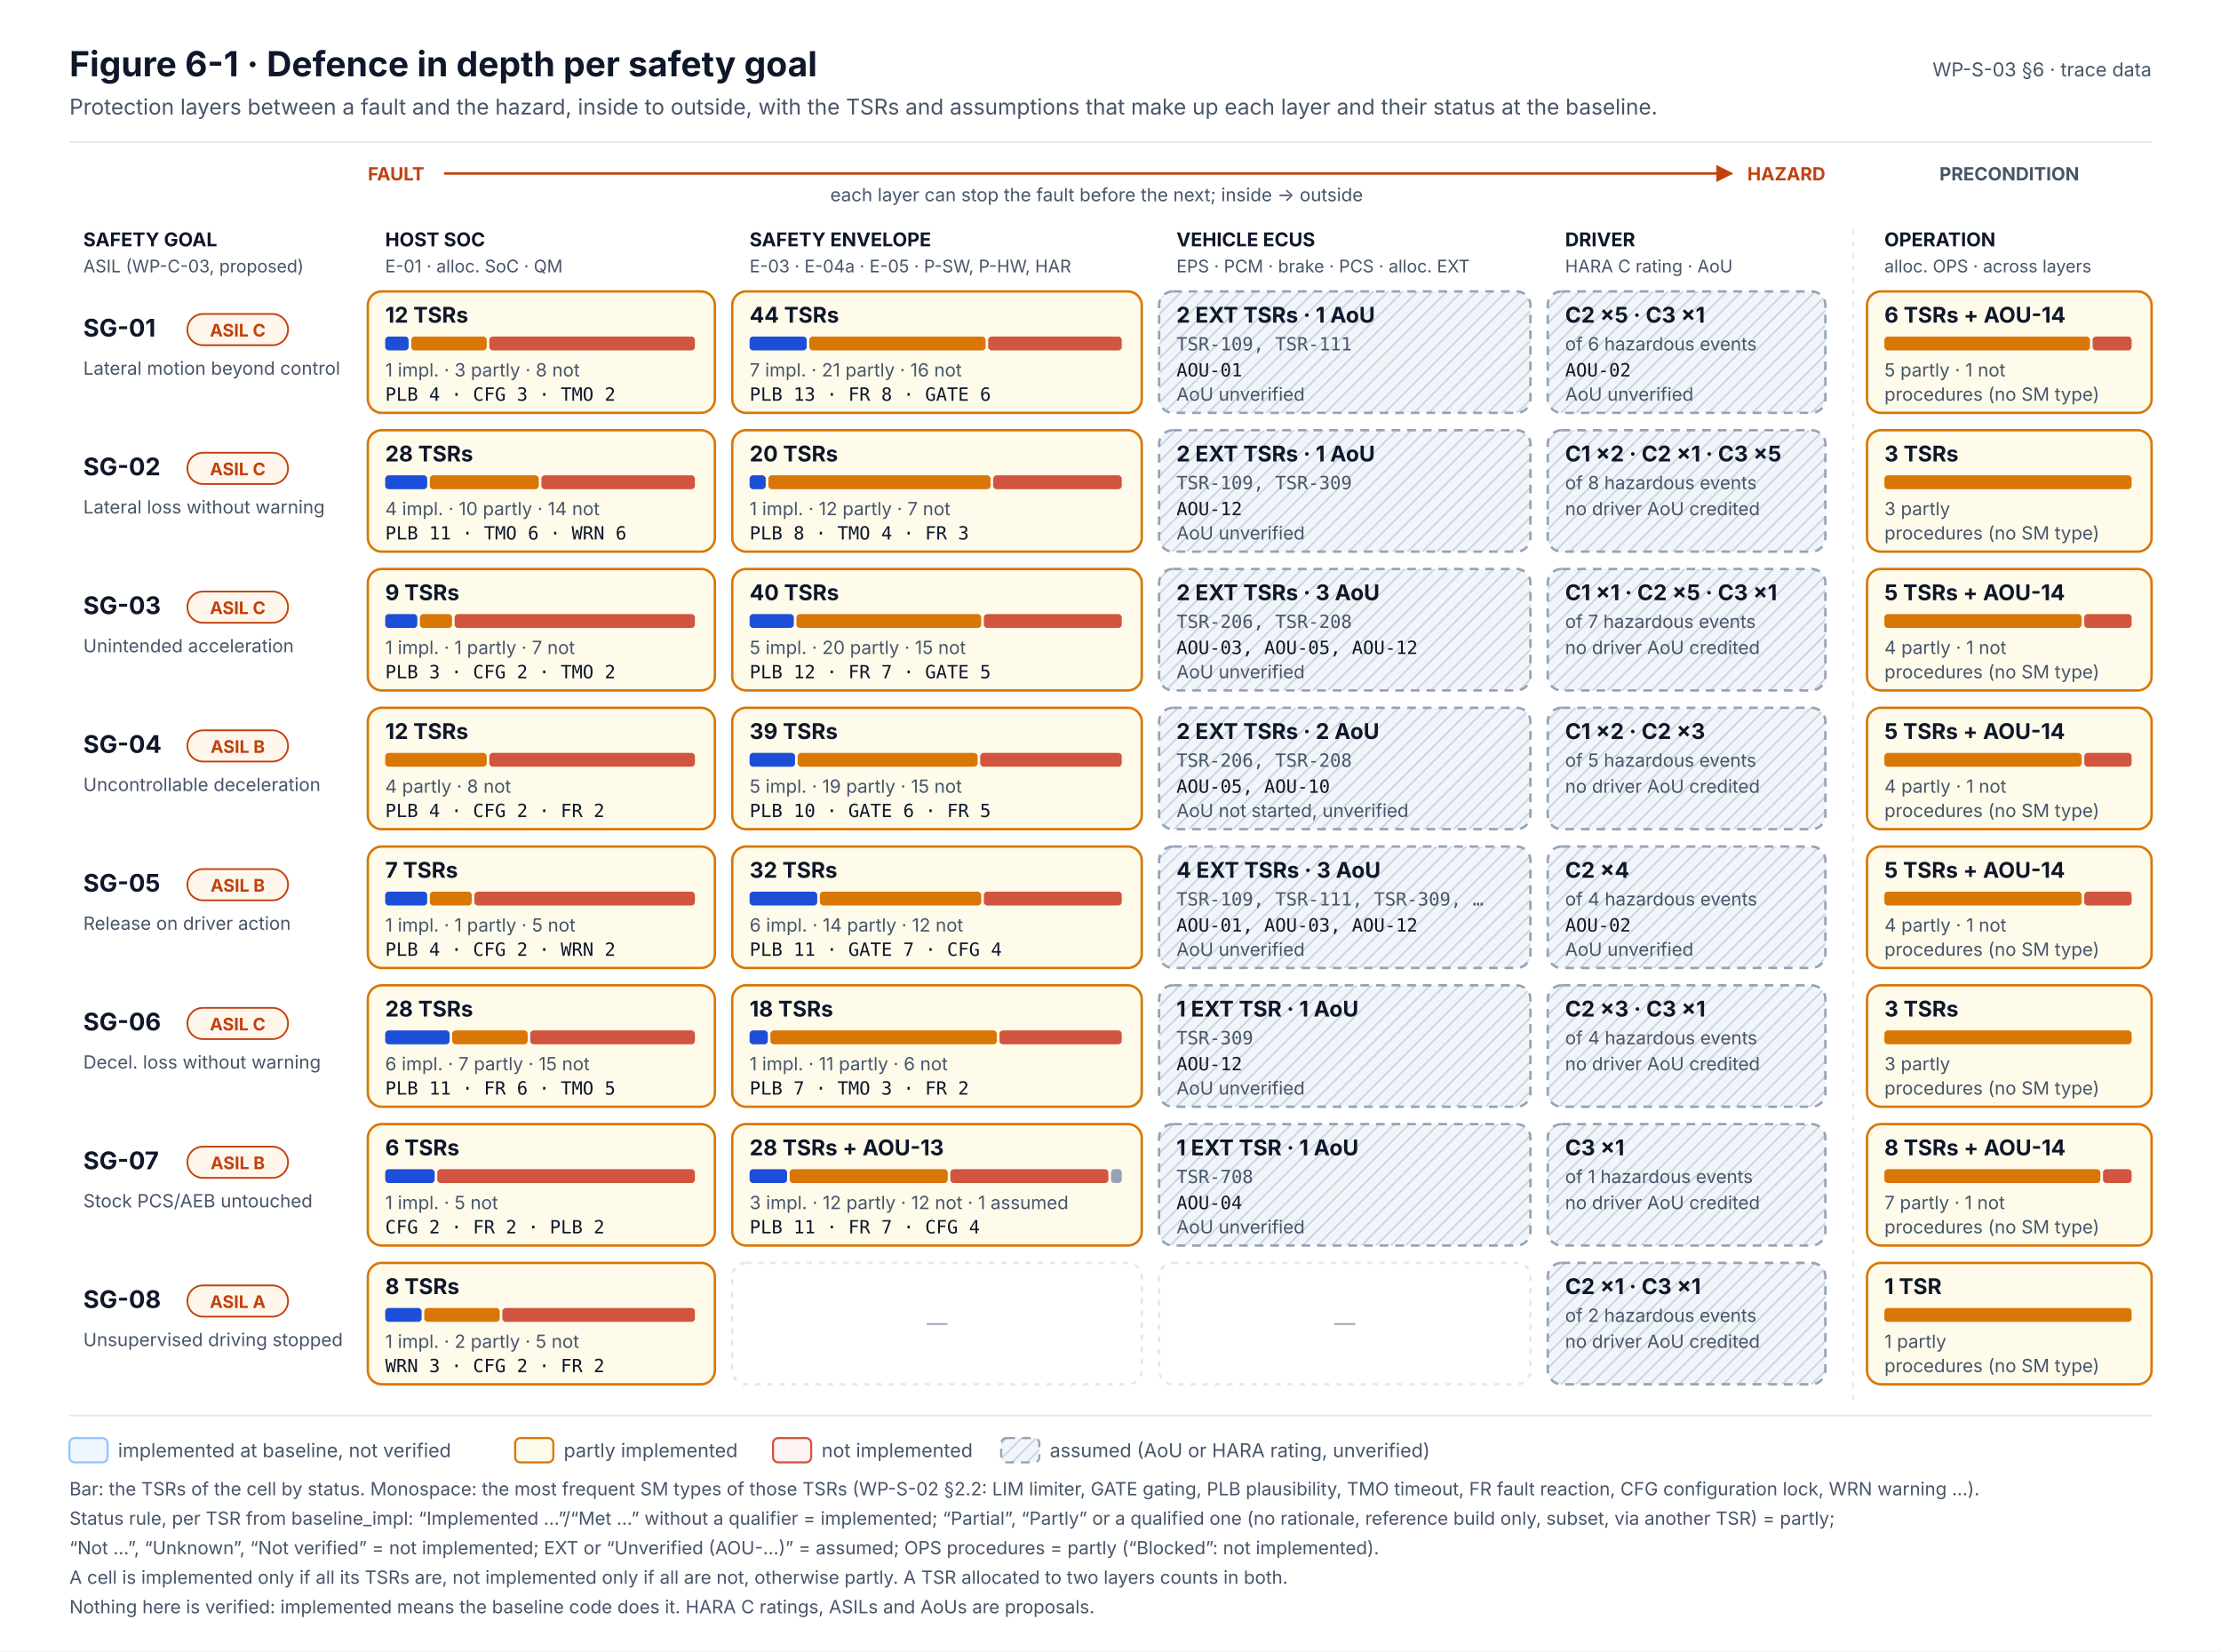
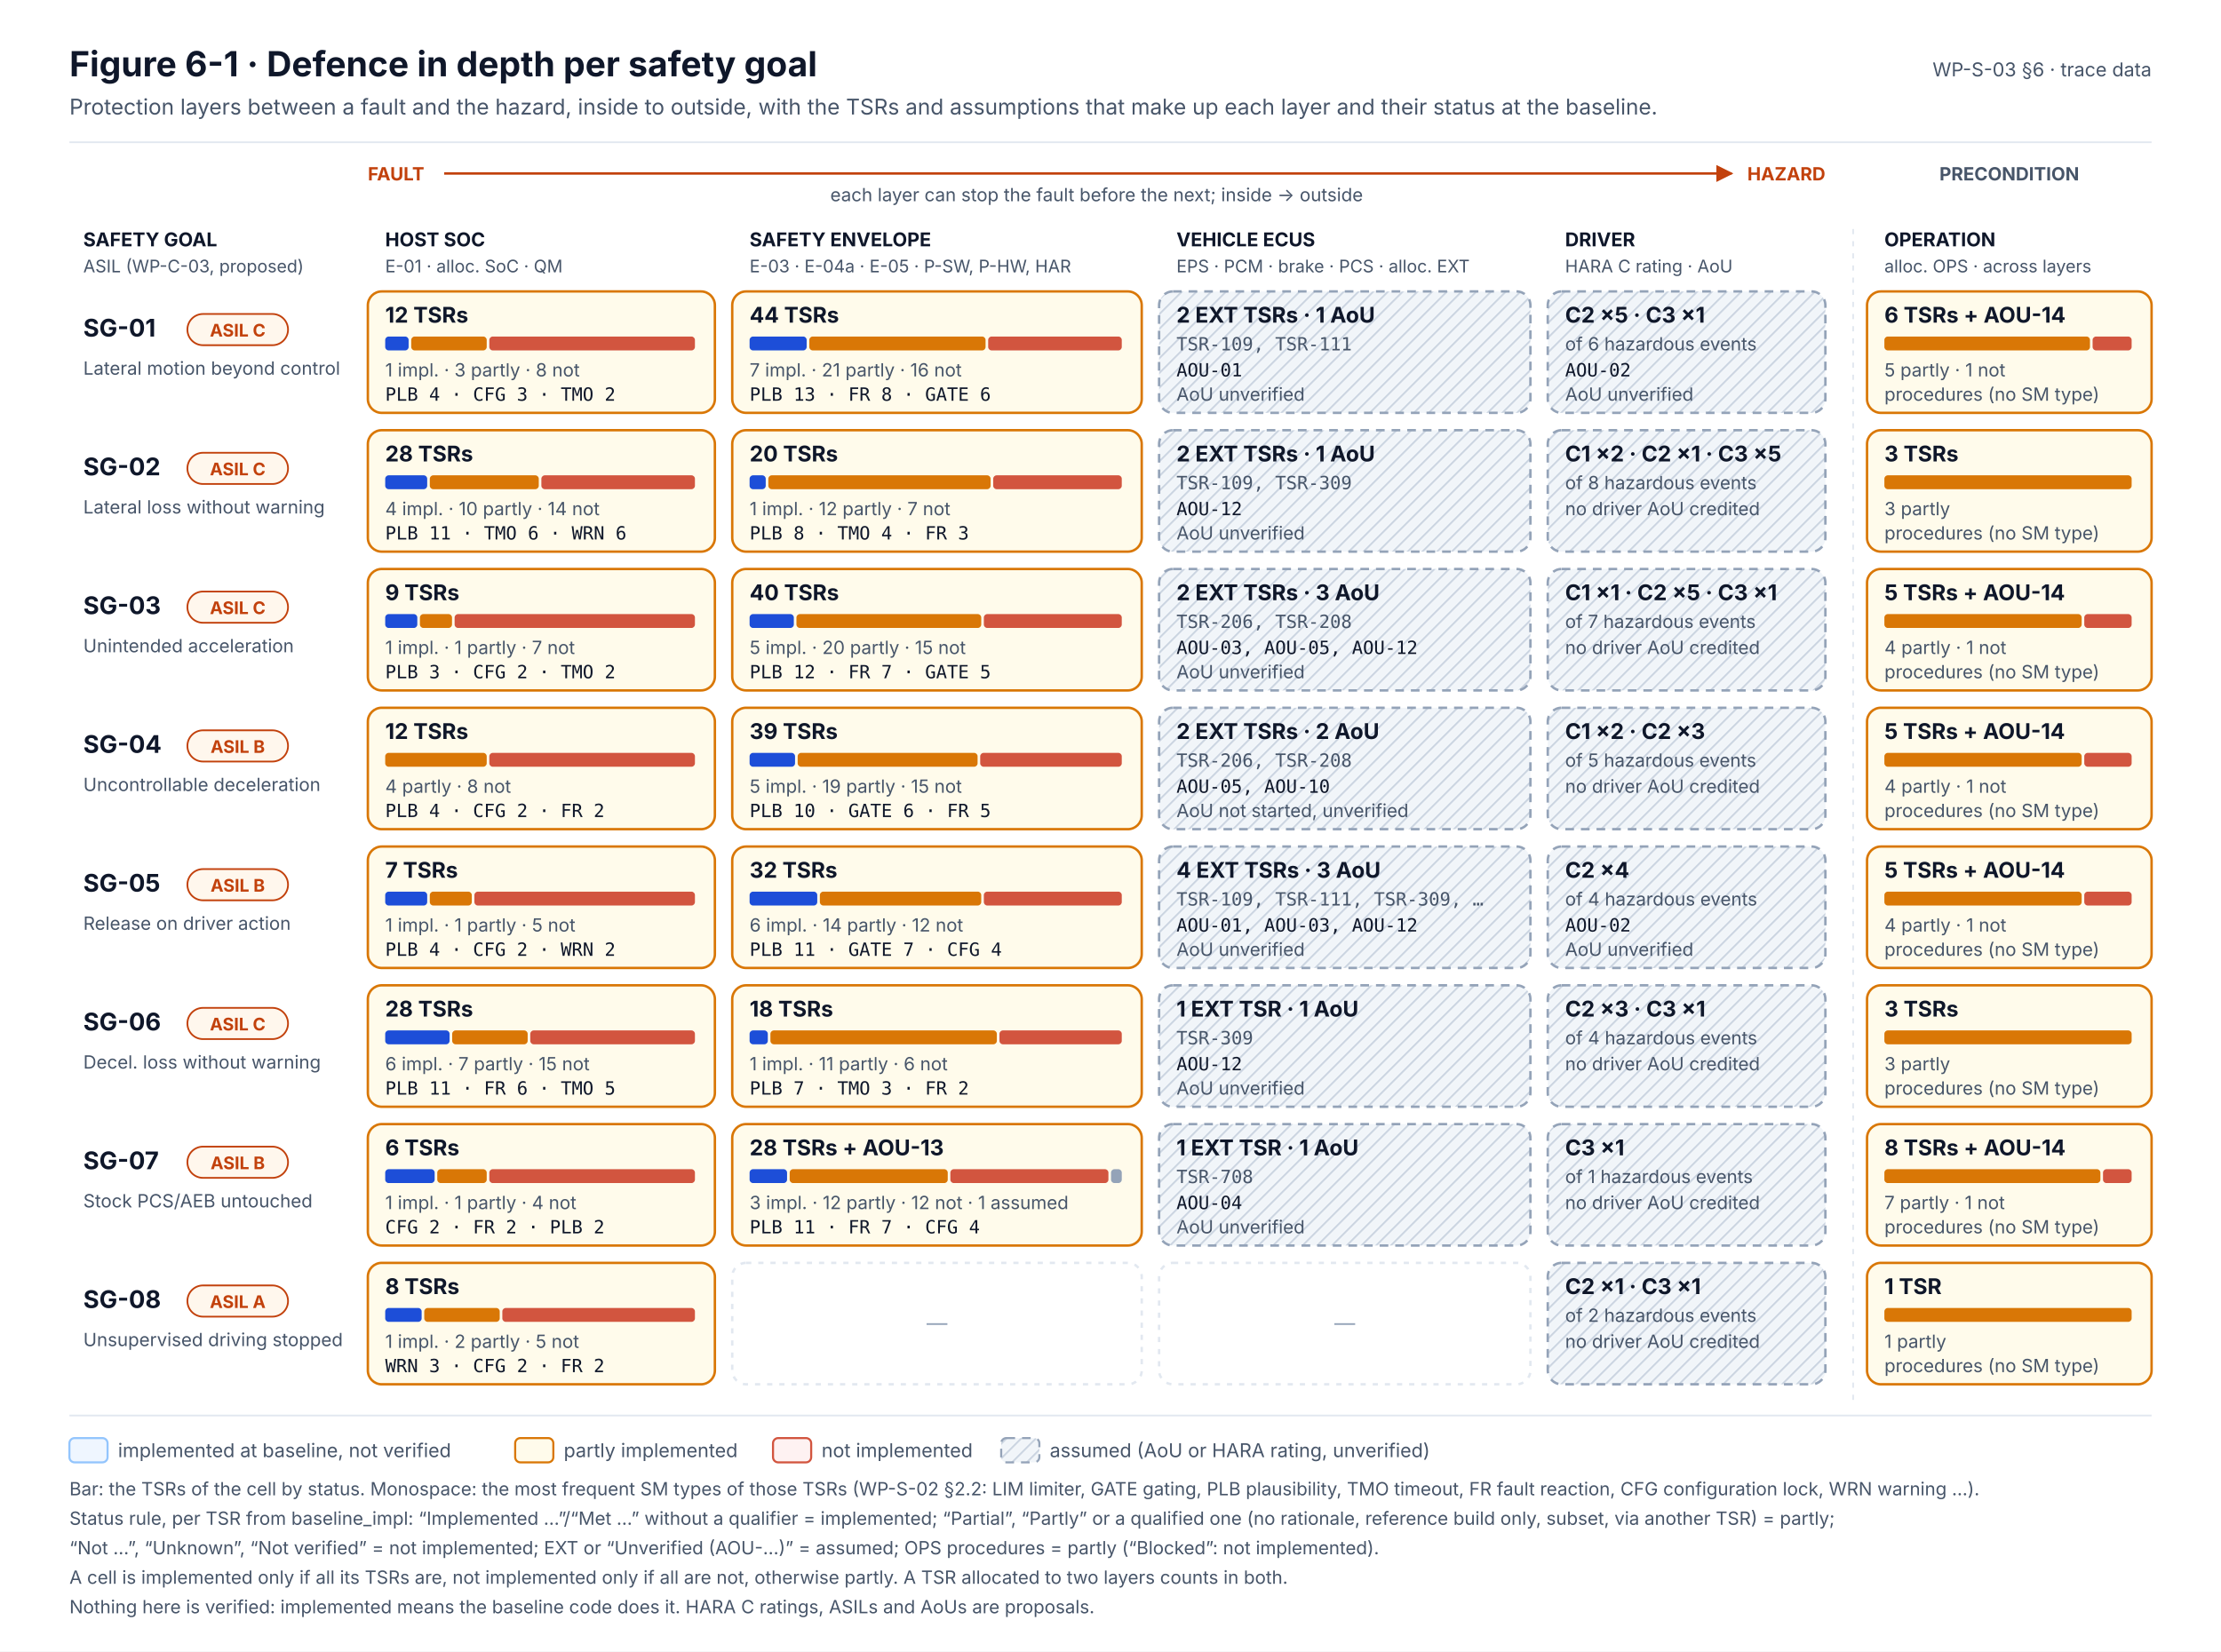
<svg xmlns="http://www.w3.org/2000/svg" width="1280" height="952" viewBox="0 0 1280 952" font-family="Inter, 'Segoe UI', Helvetica, Arial, sans-serif" role="img">
  <defs>
    <marker id="muted" viewBox="0 0 10 10" refX="9" refY="5" markerWidth="7" markerHeight="7" orient="auto-start-reverse">
      <path d="M0,0 L10,5 L0,10 z" fill="#475569" />
    </marker>
    <marker id="safety" viewBox="0 0 10 10" refX="9" refY="5" markerWidth="7" markerHeight="7" orient="auto-start-reverse">
      <path d="M0,0 L10,5 L0,10 z" fill="#C2410C" />
    </marker>
    <pattern id="hatch" width="6" height="6" patternUnits="userSpaceOnUse" patternTransform="rotate(45)">
      <rect width="6" height="6" fill="#F1F5F9" />
      <line x1="0" y1="0" x2="0" y2="6" stroke="#CBD5E1" stroke-width="2" />
    </pattern>
  </defs>
  <rect x="0" y="0" width="1280" height="952" rx="0" fill="#FFFFFF" stroke="none" stroke-width="0" />
  <text x="40" y="44" font-size="20" fill="#0F172A" font-weight="700">Figure 6-1 · Defence in depth per safety goal</text>
  <text x="40" y="66" font-size="12.5" fill="#475569">Protection layers between a fault and the hazard, inside to outside, with the TSRs and assumptions that make up each layer and their status at the baseline.</text>
  <text x="1240" y="44" font-size="11" fill="#475569" text-anchor="end">WP-S-03 §6 · trace data</text>
  <line x1="40" y1="82" x2="1240" y2="82" stroke="#E2E8F0" stroke-width="1" />
  <text x="212" y="104" font-size="10.5" fill="#C2410C" font-weight="700">FAULT</text>
  <text x="1052" y="104" font-size="10.5" fill="#C2410C" font-weight="700" text-anchor="end">HAZARD</text>
  <line x1="256" y1="100" x2="998" y2="100" stroke="#C2410C" stroke-width="1.4" marker-end="url(#safety)" />
  <text x="632" y="116" font-size="10.5" fill="#475569" text-anchor="middle">each layer can stop the fault before the next; inside → outside</text>
  <text x="1158" y="104" font-size="10.5" fill="#475569" font-weight="700" text-anchor="middle">PRECONDITION</text>
  <text x="222" y="142" font-size="11" fill="#0F172A" font-weight="700">HOST SOC</text>
  <text x="222" y="157" font-size="10" fill="#475569">E-01 · alloc. SoC · QM</text>
  <text x="432" y="142" font-size="11" fill="#0F172A" font-weight="700">SAFETY ENVELOPE</text>
  <text x="432" y="157" font-size="10" fill="#475569">E-03 · E-04a · E-05 · P-SW, P-HW, HAR</text>
  <text x="678" y="142" font-size="11" fill="#0F172A" font-weight="700">VEHICLE ECUS</text>
  <text x="678" y="157" font-size="10" fill="#475569">EPS · PCM · brake · PCS · alloc. EXT</text>
  <text x="902" y="142" font-size="11" fill="#0F172A" font-weight="700">DRIVER</text>
  <text x="902" y="157" font-size="10" fill="#475569">HARA C rating · AoU</text>
  <text x="1086" y="142" font-size="11" fill="#0F172A" font-weight="700">OPERATION</text>
  <text x="1086" y="157" font-size="10" fill="#475569">alloc. OPS · across layers</text>
  <text x="48" y="142" font-size="11" fill="#0F172A" font-weight="700">SAFETY GOAL</text>
  <text x="48" y="157" font-size="10" fill="#475569">ASIL (WP-C-03, proposed)</text>
  <line x1="1068" y1="132" x2="1068" y2="808" stroke="#E2E8F0" stroke-width="1" stroke-dasharray="3 4" />
  <text x="48" y="194" font-size="14" fill="#0F172A" font-weight="700">SG-01</text>
  <rect x="108" y="181" width="58" height="18" rx="9" fill="#FFF7ED" stroke="#C2410C" stroke-width="1" />
  <text x="137" y="194" font-size="10" fill="#C2410C" font-weight="700" text-anchor="middle">ASIL C</text>
  <text x="48" y="216" font-size="10.5" fill="#475569">Lateral motion beyond control</text>
  <rect x="212" y="168" width="200" height="70" rx="8" fill="#FFFBEB" stroke="#D97706" stroke-width="1.4" />
  <text x="222" y="186" font-size="12.5" fill="#0F172A" font-weight="700">12 TSRs</text>
  <rect x="222" y="194" width="13.5" height="8" rx="2" fill="#1D4ED8" stroke="none" stroke-width="0" />
  <rect x="237" y="194" width="43.5" height="8" rx="2" fill="#D97706" stroke="none" stroke-width="0" />
  <rect x="282" y="194" width="118.5" height="8" rx="2" fill="#D2553F" stroke="none" stroke-width="0" />
  <text x="222" y="217" font-size="10.5" fill="#475569">1 impl. · 3 partly · 8 not</text>
  <text x="222" y="231" font-size="10.5" fill="#0F172A" font-family="'JetBrains Mono', 'SFMono-Regular', Menlo, Consolas, monospace">PLB 4 · CFG 3 · TMO 2</text>
  <rect x="422" y="168" width="236" height="70" rx="8" fill="#FFFBEB" stroke="#D97706" stroke-width="1.4" />
  <text x="432" y="186" font-size="12.5" fill="#0F172A" font-weight="700">44 TSRs</text>
  <rect x="432" y="194" width="32.9" height="8" rx="2" fill="#1D4ED8" stroke="none" stroke-width="0" />
  <rect x="466.4" y="194" width="101.6" height="8" rx="2" fill="#D97706" stroke="none" stroke-width="0" />
  <rect x="569.5" y="194" width="77" height="8" rx="2" fill="#D2553F" stroke="none" stroke-width="0" />
  <text x="432" y="217" font-size="10.5" fill="#475569">7 impl. · 21 partly · 16 not</text>
  <text x="432" y="231" font-size="10.5" fill="#0F172A" font-family="'JetBrains Mono', 'SFMono-Regular', Menlo, Consolas, monospace">PLB 13 · FR 8 · GATE 6</text>
  <rect x="1076" y="168" width="164" height="70" rx="8" fill="#FFFBEB" stroke="#D97706" stroke-width="1.4" />
  <text x="1086" y="186" font-size="12.5" fill="#0F172A" font-weight="700">6 TSRs + AOU-14</text>
  <rect x="1086" y="194" width="118.5" height="8" rx="2" fill="#D97706" stroke="none" stroke-width="0" />
  <rect x="1206" y="194" width="22.5" height="8" rx="2" fill="#D2553F" stroke="none" stroke-width="0" />
  <text x="1086" y="217" font-size="10.5" fill="#475569">5 partly · 1 not</text>
  <text x="1086" y="231" font-size="10.5" fill="#475569">procedures (no SM type)</text>
  <rect x="668" y="168" width="214" height="70" rx="8" fill="url(#hatch)" stroke="#94A3B8" stroke-width="1.4" stroke-dasharray="5 4" />
  <text x="678" y="186" font-size="12.5" fill="#0F172A" font-weight="700">2 EXT TSRs · 1 AoU</text>
  <text x="678" y="202" font-size="10.5" fill="#475569" font-family="'JetBrains Mono', 'SFMono-Regular', Menlo, Consolas, monospace">TSR-109, TSR-111</text>
  <text x="678" y="217" font-size="10.5" fill="#0F172A" font-family="'JetBrains Mono', 'SFMono-Regular', Menlo, Consolas, monospace">AOU-01</text>
  <text x="678" y="231" font-size="10.5" fill="#475569">AoU unverified</text>
  <rect x="892" y="168" width="160" height="70" rx="8" fill="url(#hatch)" stroke="#94A3B8" stroke-width="1.4" stroke-dasharray="5 4" />
  <text x="902" y="186" font-size="12.5" fill="#0F172A" font-weight="700">C2 ×5 · C3 ×1</text>
  <text x="902" y="202" font-size="10.5" fill="#475569">of 6 hazardous events</text>
  <text x="902" y="217" font-size="10.5" fill="#0F172A" font-family="'JetBrains Mono', 'SFMono-Regular', Menlo, Consolas, monospace">AOU-02</text>
  <text x="902" y="231" font-size="10.5" fill="#475569">AoU unverified</text>
  <text x="48" y="274" font-size="14" fill="#0F172A" font-weight="700">SG-02</text>
  <rect x="108" y="261" width="58" height="18" rx="9" fill="#FFF7ED" stroke="#C2410C" stroke-width="1" />
  <text x="137" y="274" font-size="10" fill="#C2410C" font-weight="700" text-anchor="middle">ASIL C</text>
  <text x="48" y="296" font-size="10.5" fill="#475569">Lateral loss without warning</text>
  <rect x="212" y="248" width="200" height="70" rx="8" fill="#FFFBEB" stroke="#D97706" stroke-width="1.4" />
  <text x="222" y="266" font-size="12.5" fill="#0F172A" font-weight="700">28 TSRs</text>
  <rect x="222" y="274" width="24.2" height="8" rx="2" fill="#1D4ED8" stroke="none" stroke-width="0" />
  <rect x="247.7" y="274" width="62.8" height="8" rx="2" fill="#D97706" stroke="none" stroke-width="0" />
  <rect x="312" y="274" width="88.5" height="8" rx="2" fill="#D2553F" stroke="none" stroke-width="0" />
  <text x="222" y="297" font-size="10.5" fill="#475569">4 impl. · 10 partly · 14 not</text>
  <text x="222" y="311" font-size="10.5" fill="#0F172A" font-family="'JetBrains Mono', 'SFMono-Regular', Menlo, Consolas, monospace">PLB 11 · TMO 6 · WRN 6</text>
  <rect x="422" y="248" width="236" height="70" rx="8" fill="#FFFBEB" stroke="#D97706" stroke-width="1.4" />
  <text x="432" y="266" font-size="12.5" fill="#0F172A" font-weight="700">20 TSRs</text>
  <rect x="432" y="274" width="9.3" height="8" rx="2" fill="#1D4ED8" stroke="none" stroke-width="0" />
  <rect x="442.8" y="274" width="128.1" height="8" rx="2" fill="#D97706" stroke="none" stroke-width="0" />
  <rect x="572.4" y="274" width="74.1" height="8" rx="2" fill="#D2553F" stroke="none" stroke-width="0" />
  <text x="432" y="297" font-size="10.5" fill="#475569">1 impl. · 12 partly · 7 not</text>
  <text x="432" y="311" font-size="10.5" fill="#0F172A" font-family="'JetBrains Mono', 'SFMono-Regular', Menlo, Consolas, monospace">PLB 8 · TMO 4 · FR 3</text>
  <rect x="1076" y="248" width="164" height="70" rx="8" fill="#FFFBEB" stroke="#D97706" stroke-width="1.4" />
  <text x="1086" y="266" font-size="12.5" fill="#0F172A" font-weight="700">3 TSRs</text>
  <rect x="1086" y="274" width="142.5" height="8" rx="2" fill="#D97706" stroke="none" stroke-width="0" />
  <text x="1086" y="297" font-size="10.5" fill="#475569">3 partly</text>
  <text x="1086" y="311" font-size="10.5" fill="#475569">procedures (no SM type)</text>
  <rect x="668" y="248" width="214" height="70" rx="8" fill="url(#hatch)" stroke="#94A3B8" stroke-width="1.4" stroke-dasharray="5 4" />
  <text x="678" y="266" font-size="12.5" fill="#0F172A" font-weight="700">2 EXT TSRs · 1 AoU</text>
  <text x="678" y="282" font-size="10.5" fill="#475569" font-family="'JetBrains Mono', 'SFMono-Regular', Menlo, Consolas, monospace">TSR-109, TSR-309</text>
  <text x="678" y="297" font-size="10.5" fill="#0F172A" font-family="'JetBrains Mono', 'SFMono-Regular', Menlo, Consolas, monospace">AOU-12</text>
  <text x="678" y="311" font-size="10.5" fill="#475569">AoU unverified</text>
  <rect x="892" y="248" width="160" height="70" rx="8" fill="url(#hatch)" stroke="#94A3B8" stroke-width="1.4" stroke-dasharray="5 4" />
  <text x="902" y="266" font-size="12.5" fill="#0F172A" font-weight="700">C1 ×2 · C2 ×1 · C3 ×5</text>
  <text x="902" y="282" font-size="10.5" fill="#475569">of 8 hazardous events</text>
  <text x="902" y="297" font-size="10.5" fill="#475569">no driver AoU credited</text>
  <text x="48" y="354" font-size="14" fill="#0F172A" font-weight="700">SG-03</text>
  <rect x="108" y="341" width="58" height="18" rx="9" fill="#FFF7ED" stroke="#C2410C" stroke-width="1" />
  <text x="137" y="354" font-size="10" fill="#C2410C" font-weight="700" text-anchor="middle">ASIL C</text>
  <text x="48" y="376" font-size="10.5" fill="#475569">Unintended acceleration</text>
  <rect x="212" y="328" width="200" height="70" rx="8" fill="#FFFBEB" stroke="#D97706" stroke-width="1.4" />
  <text x="222" y="346" font-size="12.5" fill="#0F172A" font-weight="700">9 TSRs</text>
  <rect x="222" y="354" width="18.5" height="8" rx="2" fill="#1D4ED8" stroke="none" stroke-width="0" />
  <rect x="242" y="354" width="18.5" height="8" rx="2" fill="#D97706" stroke="none" stroke-width="0" />
  <rect x="262" y="354" width="138.5" height="8" rx="2" fill="#D2553F" stroke="none" stroke-width="0" />
  <text x="222" y="377" font-size="10.5" fill="#475569">1 impl. · 1 partly · 7 not</text>
  <text x="222" y="391" font-size="10.5" fill="#0F172A" font-family="'JetBrains Mono', 'SFMono-Regular', Menlo, Consolas, monospace">PLB 3 · CFG 2 · TMO 2</text>
  <rect x="422" y="328" width="236" height="70" rx="8" fill="#FFFBEB" stroke="#D97706" stroke-width="1.4" />
  <text x="432" y="346" font-size="12.5" fill="#0F172A" font-weight="700">40 TSRs</text>
  <rect x="432" y="354" width="25.5" height="8" rx="2" fill="#1D4ED8" stroke="none" stroke-width="0" />
  <rect x="459" y="354" width="106.5" height="8" rx="2" fill="#D97706" stroke="none" stroke-width="0" />
  <rect x="567" y="354" width="79.5" height="8" rx="2" fill="#D2553F" stroke="none" stroke-width="0" />
  <text x="432" y="377" font-size="10.5" fill="#475569">5 impl. · 20 partly · 15 not</text>
  <text x="432" y="391" font-size="10.5" fill="#0F172A" font-family="'JetBrains Mono', 'SFMono-Regular', Menlo, Consolas, monospace">PLB 12 · FR 7 · GATE 5</text>
  <rect x="1076" y="328" width="164" height="70" rx="8" fill="#FFFBEB" stroke="#D97706" stroke-width="1.4" />
  <text x="1086" y="346" font-size="12.5" fill="#0F172A" font-weight="700">5 TSRs + AOU-14</text>
  <rect x="1086" y="354" width="113.7" height="8" rx="2" fill="#D97706" stroke="none" stroke-width="0" />
  <rect x="1201.2" y="354" width="27.3" height="8" rx="2" fill="#D2553F" stroke="none" stroke-width="0" />
  <text x="1086" y="377" font-size="10.5" fill="#475569">4 partly · 1 not</text>
  <text x="1086" y="391" font-size="10.5" fill="#475569">procedures (no SM type)</text>
  <rect x="668" y="328" width="214" height="70" rx="8" fill="url(#hatch)" stroke="#94A3B8" stroke-width="1.4" stroke-dasharray="5 4" />
  <text x="678" y="346" font-size="12.5" fill="#0F172A" font-weight="700">2 EXT TSRs · 3 AoU</text>
  <text x="678" y="362" font-size="10.5" fill="#475569" font-family="'JetBrains Mono', 'SFMono-Regular', Menlo, Consolas, monospace">TSR-206, TSR-208</text>
  <text x="678" y="377" font-size="10.5" fill="#0F172A" font-family="'JetBrains Mono', 'SFMono-Regular', Menlo, Consolas, monospace">AOU-03, AOU-05, AOU-12</text>
  <text x="678" y="391" font-size="10.5" fill="#475569">AoU unverified</text>
  <rect x="892" y="328" width="160" height="70" rx="8" fill="url(#hatch)" stroke="#94A3B8" stroke-width="1.4" stroke-dasharray="5 4" />
  <text x="902" y="346" font-size="12.5" fill="#0F172A" font-weight="700">C1 ×1 · C2 ×5 · C3 ×1</text>
  <text x="902" y="362" font-size="10.5" fill="#475569">of 7 hazardous events</text>
  <text x="902" y="377" font-size="10.5" fill="#475569">no driver AoU credited</text>
  <text x="48" y="434" font-size="14" fill="#0F172A" font-weight="700">SG-04</text>
  <rect x="108" y="421" width="58" height="18" rx="9" fill="#FFF7ED" stroke="#C2410C" stroke-width="1" />
  <text x="137" y="434" font-size="10" fill="#C2410C" font-weight="700" text-anchor="middle">ASIL B</text>
  <text x="48" y="456" font-size="10.5" fill="#475569">Uncontrollable deceleration</text>
  <rect x="212" y="408" width="200" height="70" rx="8" fill="#FFFBEB" stroke="#D97706" stroke-width="1.4" />
  <text x="222" y="426" font-size="12.5" fill="#0F172A" font-weight="700">12 TSRs</text>
  <rect x="222" y="434" width="58.5" height="8" rx="2" fill="#D97706" stroke="none" stroke-width="0" />
  <rect x="282" y="434" width="118.5" height="8" rx="2" fill="#D2553F" stroke="none" stroke-width="0" />
  <text x="222" y="457" font-size="10.5" fill="#475569">4 partly · 8 not</text>
  <text x="222" y="471" font-size="10.5" fill="#0F172A" font-family="'JetBrains Mono', 'SFMono-Regular', Menlo, Consolas, monospace">PLB 4 · CFG 2 · FR 2</text>
  <rect x="422" y="408" width="236" height="70" rx="8" fill="#FFFBEB" stroke="#D97706" stroke-width="1.4" />
  <text x="432" y="426" font-size="12.5" fill="#0F172A" font-weight="700">39 TSRs</text>
  <rect x="432" y="434" width="26.2" height="8" rx="2" fill="#1D4ED8" stroke="none" stroke-width="0" />
  <rect x="459.7" y="434" width="103.7" height="8" rx="2" fill="#D97706" stroke="none" stroke-width="0" />
  <rect x="564.9" y="434" width="81.6" height="8" rx="2" fill="#D2553F" stroke="none" stroke-width="0" />
  <text x="432" y="457" font-size="10.5" fill="#475569">5 impl. · 19 partly · 15 not</text>
  <text x="432" y="471" font-size="10.5" fill="#0F172A" font-family="'JetBrains Mono', 'SFMono-Regular', Menlo, Consolas, monospace">PLB 10 · GATE 6 · FR 5</text>
  <rect x="1076" y="408" width="164" height="70" rx="8" fill="#FFFBEB" stroke="#D97706" stroke-width="1.4" />
  <text x="1086" y="426" font-size="12.5" fill="#0F172A" font-weight="700">5 TSRs + AOU-14</text>
  <rect x="1086" y="434" width="113.7" height="8" rx="2" fill="#D97706" stroke="none" stroke-width="0" />
  <rect x="1201.2" y="434" width="27.3" height="8" rx="2" fill="#D2553F" stroke="none" stroke-width="0" />
  <text x="1086" y="457" font-size="10.5" fill="#475569">4 partly · 1 not</text>
  <text x="1086" y="471" font-size="10.5" fill="#475569">procedures (no SM type)</text>
  <rect x="668" y="408" width="214" height="70" rx="8" fill="url(#hatch)" stroke="#94A3B8" stroke-width="1.4" stroke-dasharray="5 4" />
  <text x="678" y="426" font-size="12.5" fill="#0F172A" font-weight="700">2 EXT TSRs · 2 AoU</text>
  <text x="678" y="442" font-size="10.5" fill="#475569" font-family="'JetBrains Mono', 'SFMono-Regular', Menlo, Consolas, monospace">TSR-206, TSR-208</text>
  <text x="678" y="457" font-size="10.5" fill="#0F172A" font-family="'JetBrains Mono', 'SFMono-Regular', Menlo, Consolas, monospace">AOU-05, AOU-10</text>
  <text x="678" y="471" font-size="10.5" fill="#475569">AoU not started, unverified</text>
  <rect x="892" y="408" width="160" height="70" rx="8" fill="url(#hatch)" stroke="#94A3B8" stroke-width="1.4" stroke-dasharray="5 4" />
  <text x="902" y="426" font-size="12.5" fill="#0F172A" font-weight="700">C1 ×2 · C2 ×3</text>
  <text x="902" y="442" font-size="10.5" fill="#475569">of 5 hazardous events</text>
  <text x="902" y="457" font-size="10.5" fill="#475569">no driver AoU credited</text>
  <text x="48" y="514" font-size="14" fill="#0F172A" font-weight="700">SG-05</text>
  <rect x="108" y="501" width="58" height="18" rx="9" fill="#FFF7ED" stroke="#C2410C" stroke-width="1" />
  <text x="137" y="514" font-size="10" fill="#C2410C" font-weight="700" text-anchor="middle">ASIL B</text>
  <text x="48" y="536" font-size="10.5" fill="#475569">Release on driver action</text>
  <rect x="212" y="488" width="200" height="70" rx="8" fill="#FFFBEB" stroke="#D97706" stroke-width="1.4" />
  <text x="222" y="506" font-size="12.5" fill="#0F172A" font-weight="700">7 TSRs</text>
  <rect x="222" y="514" width="24.2" height="8" rx="2" fill="#1D4ED8" stroke="none" stroke-width="0" />
  <rect x="247.7" y="514" width="24.2" height="8" rx="2" fill="#D97706" stroke="none" stroke-width="0" />
  <rect x="273.4" y="514" width="127.1" height="8" rx="2" fill="#D2553F" stroke="none" stroke-width="0" />
  <text x="222" y="537" font-size="10.5" fill="#475569">1 impl. · 1 partly · 5 not</text>
  <text x="222" y="551" font-size="10.5" fill="#0F172A" font-family="'JetBrains Mono', 'SFMono-Regular', Menlo, Consolas, monospace">PLB 4 · CFG 2 · WRN 2</text>
  <rect x="422" y="488" width="236" height="70" rx="8" fill="#FFFBEB" stroke="#D97706" stroke-width="1.4" />
  <text x="432" y="506" font-size="12.5" fill="#0F172A" font-weight="700">32 TSRs</text>
  <rect x="432" y="514" width="39" height="8" rx="2" fill="#1D4ED8" stroke="none" stroke-width="0" />
  <rect x="472.5" y="514" width="93" height="8" rx="2" fill="#D97706" stroke="none" stroke-width="0" />
  <rect x="567" y="514" width="79.5" height="8" rx="2" fill="#D2553F" stroke="none" stroke-width="0" />
  <text x="432" y="537" font-size="10.5" fill="#475569">6 impl. · 14 partly · 12 not</text>
  <text x="432" y="551" font-size="10.5" fill="#0F172A" font-family="'JetBrains Mono', 'SFMono-Regular', Menlo, Consolas, monospace">PLB 11 · GATE 7 · CFG 4</text>
  <rect x="1076" y="488" width="164" height="70" rx="8" fill="#FFFBEB" stroke="#D97706" stroke-width="1.4" />
  <text x="1086" y="506" font-size="12.5" fill="#0F172A" font-weight="700">5 TSRs + AOU-14</text>
  <rect x="1086" y="514" width="113.7" height="8" rx="2" fill="#D97706" stroke="none" stroke-width="0" />
  <rect x="1201.2" y="514" width="27.3" height="8" rx="2" fill="#D2553F" stroke="none" stroke-width="0" />
  <text x="1086" y="537" font-size="10.5" fill="#475569">4 partly · 1 not</text>
  <text x="1086" y="551" font-size="10.5" fill="#475569">procedures (no SM type)</text>
  <rect x="668" y="488" width="214" height="70" rx="8" fill="url(#hatch)" stroke="#94A3B8" stroke-width="1.4" stroke-dasharray="5 4" />
  <text x="678" y="506" font-size="12.5" fill="#0F172A" font-weight="700">4 EXT TSRs · 3 AoU</text>
  <text x="678" y="522" font-size="10.5" fill="#475569" font-family="'JetBrains Mono', 'SFMono-Regular', Menlo, Consolas, monospace">TSR-109, TSR-111, TSR-309, …</text>
  <text x="678" y="537" font-size="10.5" fill="#0F172A" font-family="'JetBrains Mono', 'SFMono-Regular', Menlo, Consolas, monospace">AOU-01, AOU-03, AOU-12</text>
  <text x="678" y="551" font-size="10.5" fill="#475569">AoU unverified</text>
  <rect x="892" y="488" width="160" height="70" rx="8" fill="url(#hatch)" stroke="#94A3B8" stroke-width="1.4" stroke-dasharray="5 4" />
  <text x="902" y="506" font-size="12.5" fill="#0F172A" font-weight="700">C2 ×4</text>
  <text x="902" y="522" font-size="10.5" fill="#475569">of 4 hazardous events</text>
  <text x="902" y="537" font-size="10.5" fill="#0F172A" font-family="'JetBrains Mono', 'SFMono-Regular', Menlo, Consolas, monospace">AOU-02</text>
  <text x="902" y="551" font-size="10.5" fill="#475569">AoU unverified</text>
  <text x="48" y="594" font-size="14" fill="#0F172A" font-weight="700">SG-06</text>
  <rect x="108" y="581" width="58" height="18" rx="9" fill="#FFF7ED" stroke="#C2410C" stroke-width="1" />
  <text x="137" y="594" font-size="10" fill="#C2410C" font-weight="700" text-anchor="middle">ASIL C</text>
  <text x="48" y="616" font-size="10.5" fill="#475569">Decel. loss without warning</text>
  <rect x="212" y="568" width="200" height="70" rx="8" fill="#FFFBEB" stroke="#D97706" stroke-width="1.4" />
  <text x="222" y="586" font-size="12.5" fill="#0F172A" font-weight="700">28 TSRs</text>
  <rect x="222" y="594" width="37.1" height="8" rx="2" fill="#1D4ED8" stroke="none" stroke-width="0" />
  <rect x="260.6" y="594" width="43.5" height="8" rx="2" fill="#D97706" stroke="none" stroke-width="0" />
  <rect x="305.6" y="594" width="94.9" height="8" rx="2" fill="#D2553F" stroke="none" stroke-width="0" />
  <text x="222" y="617" font-size="10.5" fill="#475569">6 impl. · 7 partly · 15 not</text>
  <text x="222" y="631" font-size="10.5" fill="#0F172A" font-family="'JetBrains Mono', 'SFMono-Regular', Menlo, Consolas, monospace">PLB 11 · FR 6 · TMO 5</text>
  <rect x="422" y="568" width="236" height="70" rx="8" fill="#FFFBEB" stroke="#D97706" stroke-width="1.4" />
  <text x="432" y="586" font-size="12.5" fill="#0F172A" font-weight="700">18 TSRs</text>
  <rect x="432" y="594" width="10.5" height="8" rx="2" fill="#1D4ED8" stroke="none" stroke-width="0" />
  <rect x="444" y="594" width="130.5" height="8" rx="2" fill="#D97706" stroke="none" stroke-width="0" />
  <rect x="576" y="594" width="70.5" height="8" rx="2" fill="#D2553F" stroke="none" stroke-width="0" />
  <text x="432" y="617" font-size="10.5" fill="#475569">1 impl. · 11 partly · 6 not</text>
  <text x="432" y="631" font-size="10.5" fill="#0F172A" font-family="'JetBrains Mono', 'SFMono-Regular', Menlo, Consolas, monospace">PLB 7 · TMO 3 · FR 2</text>
  <rect x="1076" y="568" width="164" height="70" rx="8" fill="#FFFBEB" stroke="#D97706" stroke-width="1.4" />
  <text x="1086" y="586" font-size="12.5" fill="#0F172A" font-weight="700">3 TSRs</text>
  <rect x="1086" y="594" width="142.5" height="8" rx="2" fill="#D97706" stroke="none" stroke-width="0" />
  <text x="1086" y="617" font-size="10.5" fill="#475569">3 partly</text>
  <text x="1086" y="631" font-size="10.5" fill="#475569">procedures (no SM type)</text>
  <rect x="668" y="568" width="214" height="70" rx="8" fill="url(#hatch)" stroke="#94A3B8" stroke-width="1.4" stroke-dasharray="5 4" />
  <text x="678" y="586" font-size="12.5" fill="#0F172A" font-weight="700">1 EXT TSR · 1 AoU</text>
  <text x="678" y="602" font-size="10.5" fill="#475569" font-family="'JetBrains Mono', 'SFMono-Regular', Menlo, Consolas, monospace">TSR-309</text>
  <text x="678" y="617" font-size="10.5" fill="#0F172A" font-family="'JetBrains Mono', 'SFMono-Regular', Menlo, Consolas, monospace">AOU-12</text>
  <text x="678" y="631" font-size="10.5" fill="#475569">AoU unverified</text>
  <rect x="892" y="568" width="160" height="70" rx="8" fill="url(#hatch)" stroke="#94A3B8" stroke-width="1.4" stroke-dasharray="5 4" />
  <text x="902" y="586" font-size="12.5" fill="#0F172A" font-weight="700">C2 ×3 · C3 ×1</text>
  <text x="902" y="602" font-size="10.5" fill="#475569">of 4 hazardous events</text>
  <text x="902" y="617" font-size="10.5" fill="#475569">no driver AoU credited</text>
  <text x="48" y="674" font-size="14" fill="#0F172A" font-weight="700">SG-07</text>
  <rect x="108" y="661" width="58" height="18" rx="9" fill="#FFF7ED" stroke="#C2410C" stroke-width="1" />
  <text x="137" y="674" font-size="10" fill="#C2410C" font-weight="700" text-anchor="middle">ASIL B</text>
  <text x="48" y="696" font-size="10.5" fill="#475569">Stock PCS/AEB untouched</text>
  <rect x="212" y="648" width="200" height="70" rx="8" fill="#FFFBEB" stroke="#D97706" stroke-width="1.4" />
  <text x="222" y="666" font-size="12.5" fill="#0F172A" font-weight="700">6 TSRs</text>
  <rect x="222" y="674" width="28.5" height="8" rx="2" fill="#1D4ED8" stroke="none" stroke-width="0" />
-   <rect x="252" y="674" width="148.5" height="8" rx="2" fill="#D2553F" stroke="none" stroke-width="0" />
-   <text x="222" y="697" font-size="10.5" fill="#475569">1 impl. · 5 not</text>
+   <rect x="252" y="674" width="28.5" height="8" rx="2" fill="#D97706" stroke="none" stroke-width="0" />
+   <rect x="282" y="674" width="118.5" height="8" rx="2" fill="#D2553F" stroke="none" stroke-width="0" />
+   <text x="222" y="697" font-size="10.5" fill="#475569">1 impl. · 1 partly · 4 not</text>
  <text x="222" y="711" font-size="10.5" fill="#0F172A" font-family="'JetBrains Mono', 'SFMono-Regular', Menlo, Consolas, monospace">CFG 2 · FR 2 · PLB 2</text>
  <rect x="422" y="648" width="236" height="70" rx="8" fill="#FFFBEB" stroke="#D97706" stroke-width="1.4" />
  <text x="432" y="666" font-size="12.5" fill="#0F172A" font-weight="700">28 TSRs + AOU-13</text>
  <rect x="432" y="674" width="21.6" height="8" rx="2" fill="#1D4ED8" stroke="none" stroke-width="0" />
  <rect x="455.1" y="674" width="91.1" height="8" rx="2" fill="#D97706" stroke="none" stroke-width="0" />
  <rect x="547.7" y="674" width="91.1" height="8" rx="2" fill="#D2553F" stroke="none" stroke-width="0" />
  <rect x="640.3" y="674" width="6.2" height="8" rx="2" fill="#94A3B8" stroke="none" stroke-width="0" />
  <text x="432" y="697" font-size="10.5" fill="#475569">3 impl. · 12 partly · 12 not · 1 assumed</text>
  <text x="432" y="711" font-size="10.5" fill="#0F172A" font-family="'JetBrains Mono', 'SFMono-Regular', Menlo, Consolas, monospace">PLB 11 · FR 7 · CFG 4</text>
  <rect x="1076" y="648" width="164" height="70" rx="8" fill="#FFFBEB" stroke="#D97706" stroke-width="1.4" />
  <text x="1086" y="666" font-size="12.5" fill="#0F172A" font-weight="700">8 TSRs + AOU-14</text>
  <rect x="1086" y="674" width="124.5" height="8" rx="2" fill="#D97706" stroke="none" stroke-width="0" />
  <rect x="1212" y="674" width="16.5" height="8" rx="2" fill="#D2553F" stroke="none" stroke-width="0" />
  <text x="1086" y="697" font-size="10.5" fill="#475569">7 partly · 1 not</text>
  <text x="1086" y="711" font-size="10.5" fill="#475569">procedures (no SM type)</text>
  <rect x="668" y="648" width="214" height="70" rx="8" fill="url(#hatch)" stroke="#94A3B8" stroke-width="1.4" stroke-dasharray="5 4" />
  <text x="678" y="666" font-size="12.5" fill="#0F172A" font-weight="700">1 EXT TSR · 1 AoU</text>
  <text x="678" y="682" font-size="10.5" fill="#475569" font-family="'JetBrains Mono', 'SFMono-Regular', Menlo, Consolas, monospace">TSR-708</text>
  <text x="678" y="697" font-size="10.5" fill="#0F172A" font-family="'JetBrains Mono', 'SFMono-Regular', Menlo, Consolas, monospace">AOU-04</text>
  <text x="678" y="711" font-size="10.5" fill="#475569">AoU unverified</text>
  <rect x="892" y="648" width="160" height="70" rx="8" fill="url(#hatch)" stroke="#94A3B8" stroke-width="1.4" stroke-dasharray="5 4" />
  <text x="902" y="666" font-size="12.5" fill="#0F172A" font-weight="700">C3 ×1</text>
  <text x="902" y="682" font-size="10.5" fill="#475569">of 1 hazardous events</text>
  <text x="902" y="697" font-size="10.5" fill="#475569">no driver AoU credited</text>
  <text x="48" y="754" font-size="14" fill="#0F172A" font-weight="700">SG-08</text>
  <rect x="108" y="741" width="58" height="18" rx="9" fill="#FFF7ED" stroke="#C2410C" stroke-width="1" />
  <text x="137" y="754" font-size="10" fill="#C2410C" font-weight="700" text-anchor="middle">ASIL A</text>
  <text x="48" y="776" font-size="10.5" fill="#475569">Unsupervised driving stopped</text>
  <rect x="212" y="728" width="200" height="70" rx="8" fill="#FFFBEB" stroke="#D97706" stroke-width="1.4" />
  <text x="222" y="746" font-size="12.5" fill="#0F172A" font-weight="700">8 TSRs</text>
  <rect x="222" y="754" width="21" height="8" rx="2" fill="#1D4ED8" stroke="none" stroke-width="0" />
  <rect x="244.5" y="754" width="43.5" height="8" rx="2" fill="#D97706" stroke="none" stroke-width="0" />
  <rect x="289.5" y="754" width="111" height="8" rx="2" fill="#D2553F" stroke="none" stroke-width="0" />
  <text x="222" y="777" font-size="10.5" fill="#475569">1 impl. · 2 partly · 5 not</text>
  <text x="222" y="791" font-size="10.5" fill="#0F172A" font-family="'JetBrains Mono', 'SFMono-Regular', Menlo, Consolas, monospace">WRN 3 · CFG 2 · FR 2</text>
  <rect x="422" y="728" width="236" height="70" rx="8" fill="#FFFFFF" stroke="#E2E8F0" stroke-width="1.4" stroke-dasharray="3 4" />
  <text x="540" y="767" font-size="12" fill="#94A3B8" text-anchor="middle">—</text>
  <rect x="1076" y="728" width="164" height="70" rx="8" fill="#FFFBEB" stroke="#D97706" stroke-width="1.4" />
  <text x="1086" y="746" font-size="12.5" fill="#0F172A" font-weight="700">1 TSR</text>
  <rect x="1086" y="754" width="142.5" height="8" rx="2" fill="#D97706" stroke="none" stroke-width="0" />
  <text x="1086" y="777" font-size="10.5" fill="#475569">1 partly</text>
  <text x="1086" y="791" font-size="10.5" fill="#475569">procedures (no SM type)</text>
  <rect x="668" y="728" width="214" height="70" rx="8" fill="#FFFFFF" stroke="#E2E8F0" stroke-width="1.4" stroke-dasharray="3 4" />
  <text x="775" y="767" font-size="12" fill="#94A3B8" text-anchor="middle">—</text>
  <rect x="892" y="728" width="160" height="70" rx="8" fill="url(#hatch)" stroke="#94A3B8" stroke-width="1.4" stroke-dasharray="5 4" />
  <text x="902" y="746" font-size="12.5" fill="#0F172A" font-weight="700">C2 ×1 · C3 ×1</text>
  <text x="902" y="762" font-size="10.5" fill="#475569">of 2 hazardous events</text>
  <text x="902" y="777" font-size="10.5" fill="#475569">no driver AoU credited</text>
  <line x1="40" y1="816" x2="1240" y2="816" stroke="#E2E8F0" stroke-width="1" />
  <rect x="40" y="829" width="22" height="14" rx="3" fill="#EFF6FF" stroke="#93C5FD" stroke-width="1.2" />
  <text x="68" y="840" font-size="11" fill="#475569">implemented at baseline, not verified</text>
  <rect x="296.9" y="829" width="22" height="14" rx="3" fill="#FFFBEB" stroke="#D97706" stroke-width="1.2" />
  <text x="324.9" y="840" font-size="11" fill="#475569">partly implemented</text>
  <rect x="445.5" y="829" width="22" height="14" rx="3" fill="#FEF2F2" stroke="#D2553F" stroke-width="1.2" />
  <text x="473.5" y="840" font-size="11" fill="#475569">not implemented</text>
  <rect x="577" y="829" width="22" height="14" rx="3" fill="url(#hatch)" stroke="#94A3B8" stroke-width="1.2" stroke-dasharray="5 4" />
  <text x="605" y="840" font-size="11" fill="#475569">assumed (AoU or HARA rating, unverified)</text>
  <text x="40" y="862" font-size="10.5" fill="#475569">Bar: the TSRs of the cell by status. Monospace: the most frequent SM types of those TSRs (WP-S-02 §2.2: LIM limiter, GATE gating, PLB plausibility, TMO timeout, FR fault reaction, CFG configuration lock, WRN warning …).</text>
  <text x="40" y="879" font-size="10.5" fill="#475569">Status rule, per TSR from baseline_impl: “Implemented …”/“Met …” without a qualifier = implemented; “Partial”, “Partly” or a qualified one (no rationale, reference build only, subset, via another TSR) = partly;</text>
  <text x="40" y="896" font-size="10.5" fill="#475569">“Not …”, “Unknown”, “Not verified” = not implemented; EXT or “Unverified (AOU-…)” = assumed; OPS procedures = partly (“Blocked”: not implemented).</text>
  <text x="40" y="913" font-size="10.5" fill="#475569">A cell is implemented only if all its TSRs are, not implemented only if all are not, otherwise partly. A TSR allocated to two layers counts in both.</text>
  <text x="40" y="930" font-size="10.5" fill="#475569">Nothing here is verified: implemented means the baseline code does it. HARA C ratings, ASILs and AoUs are proposals.</text>
</svg>
